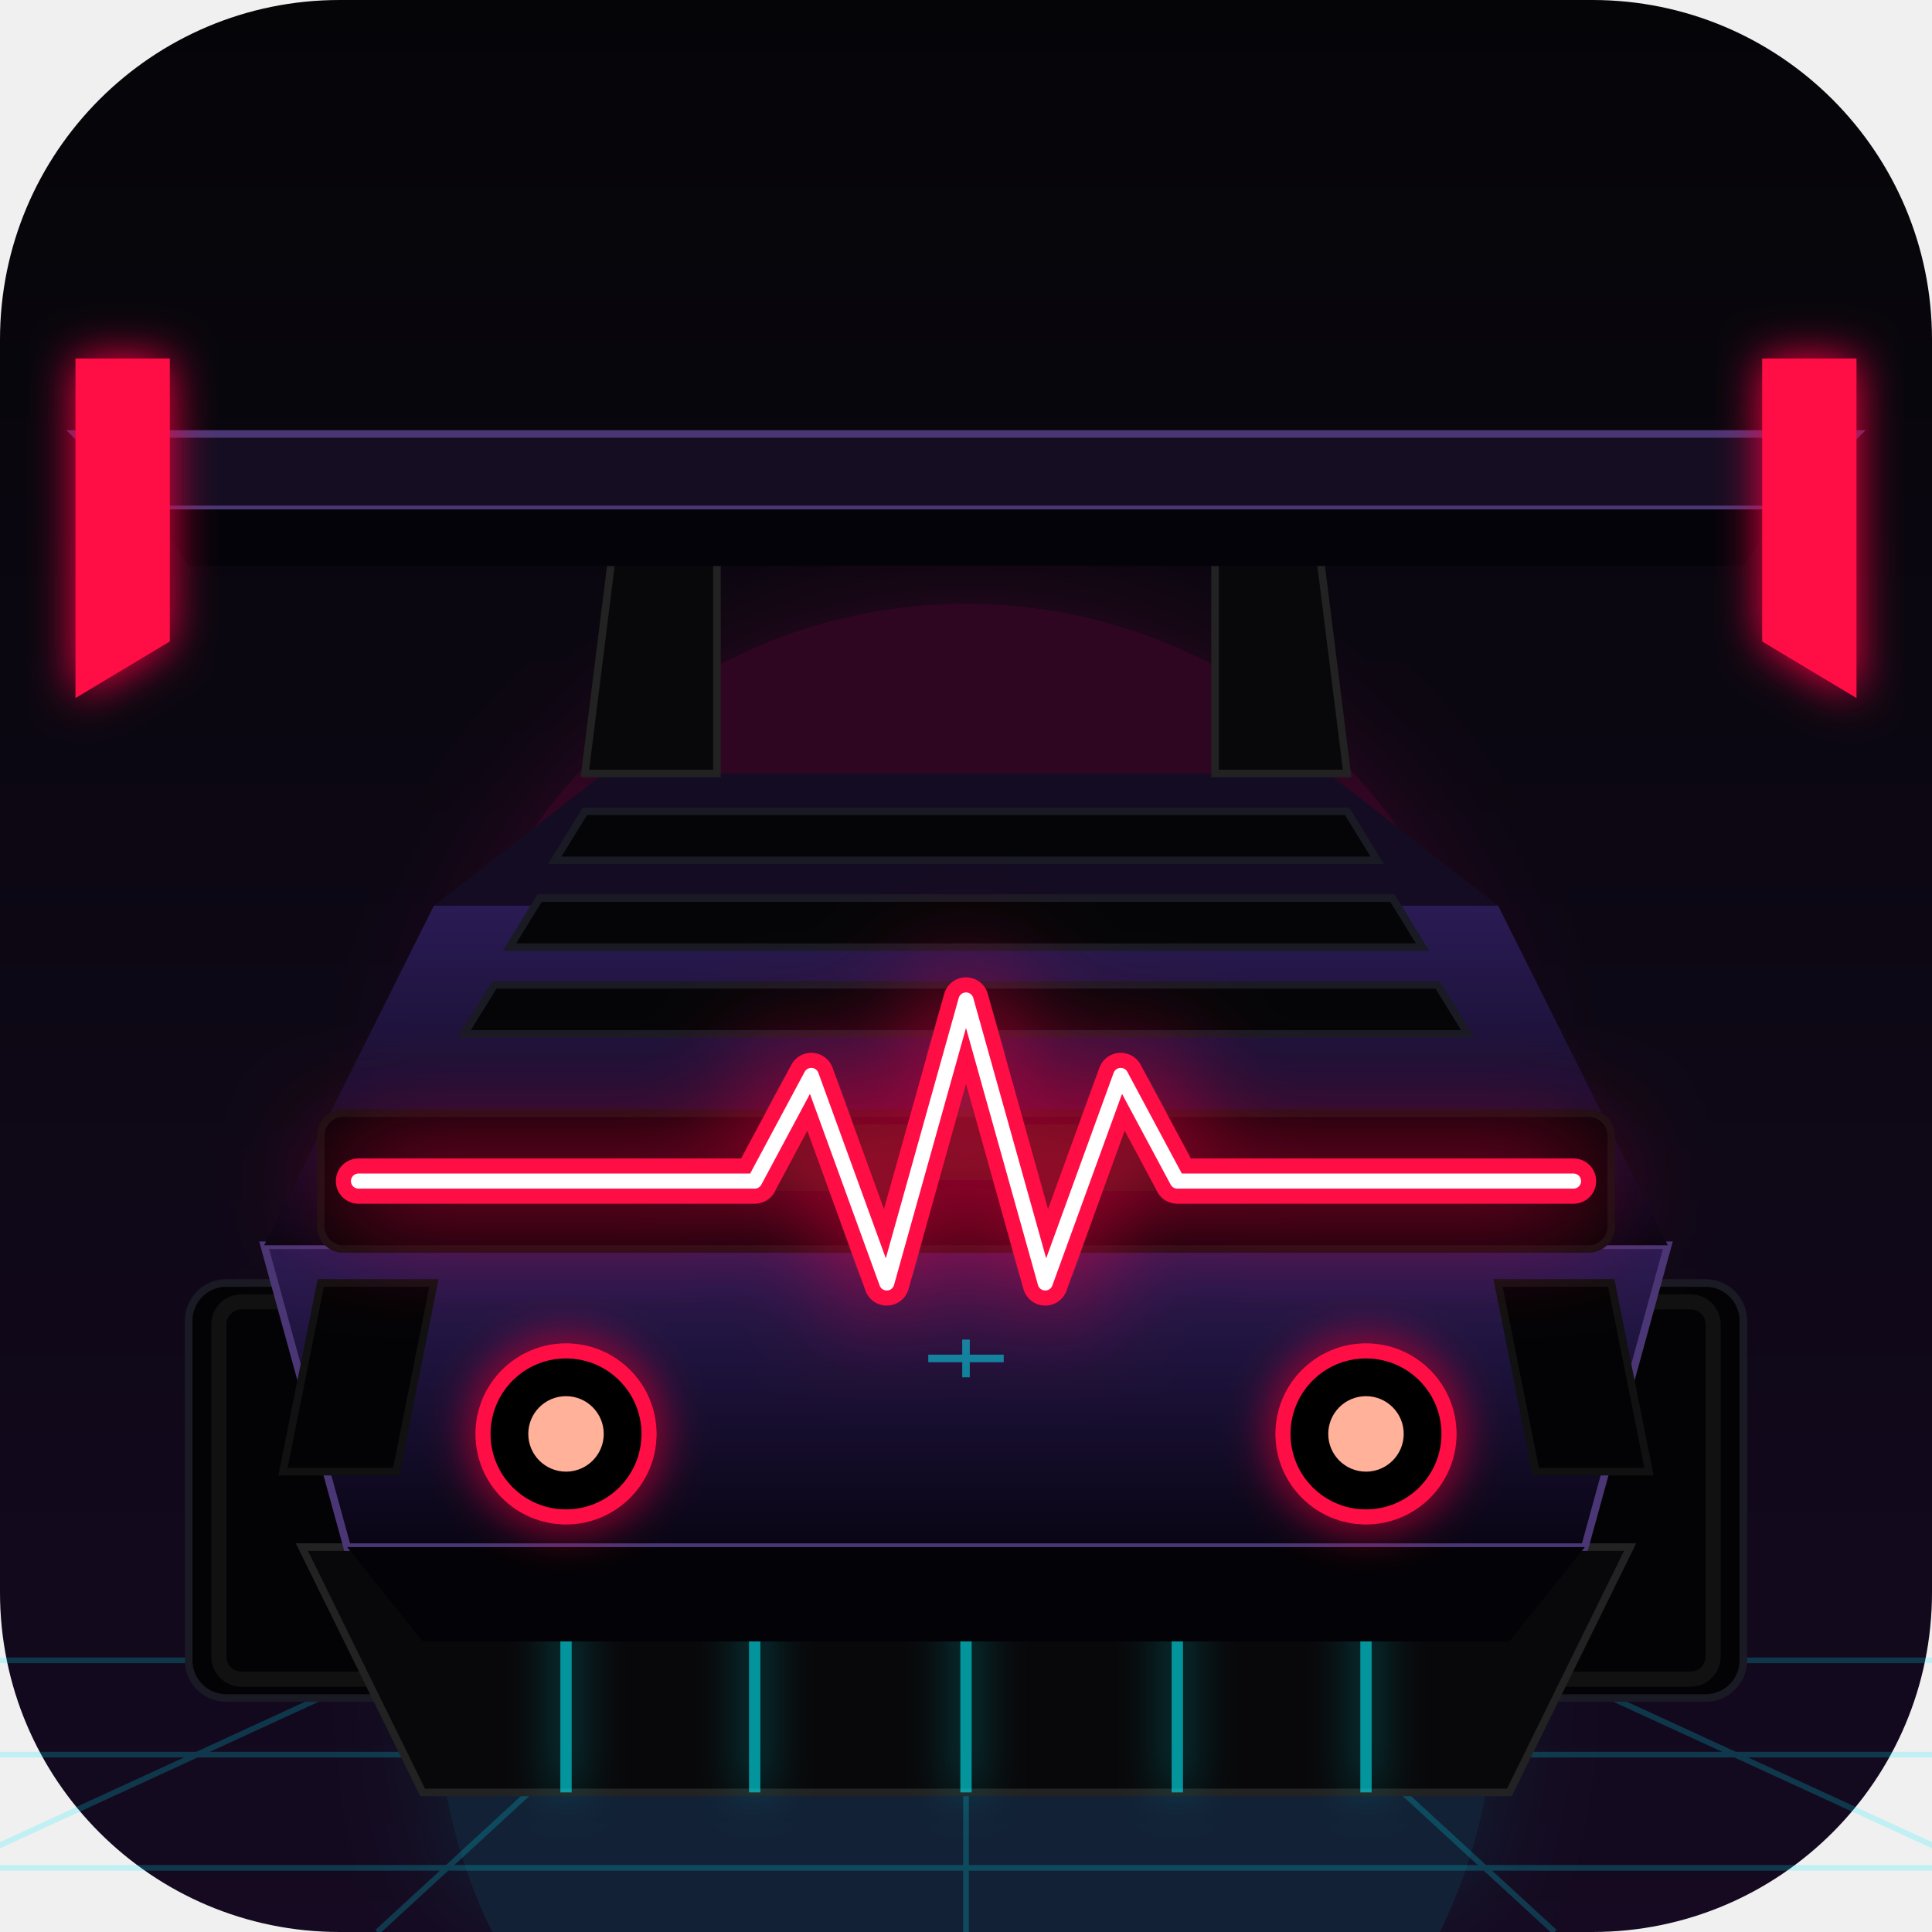
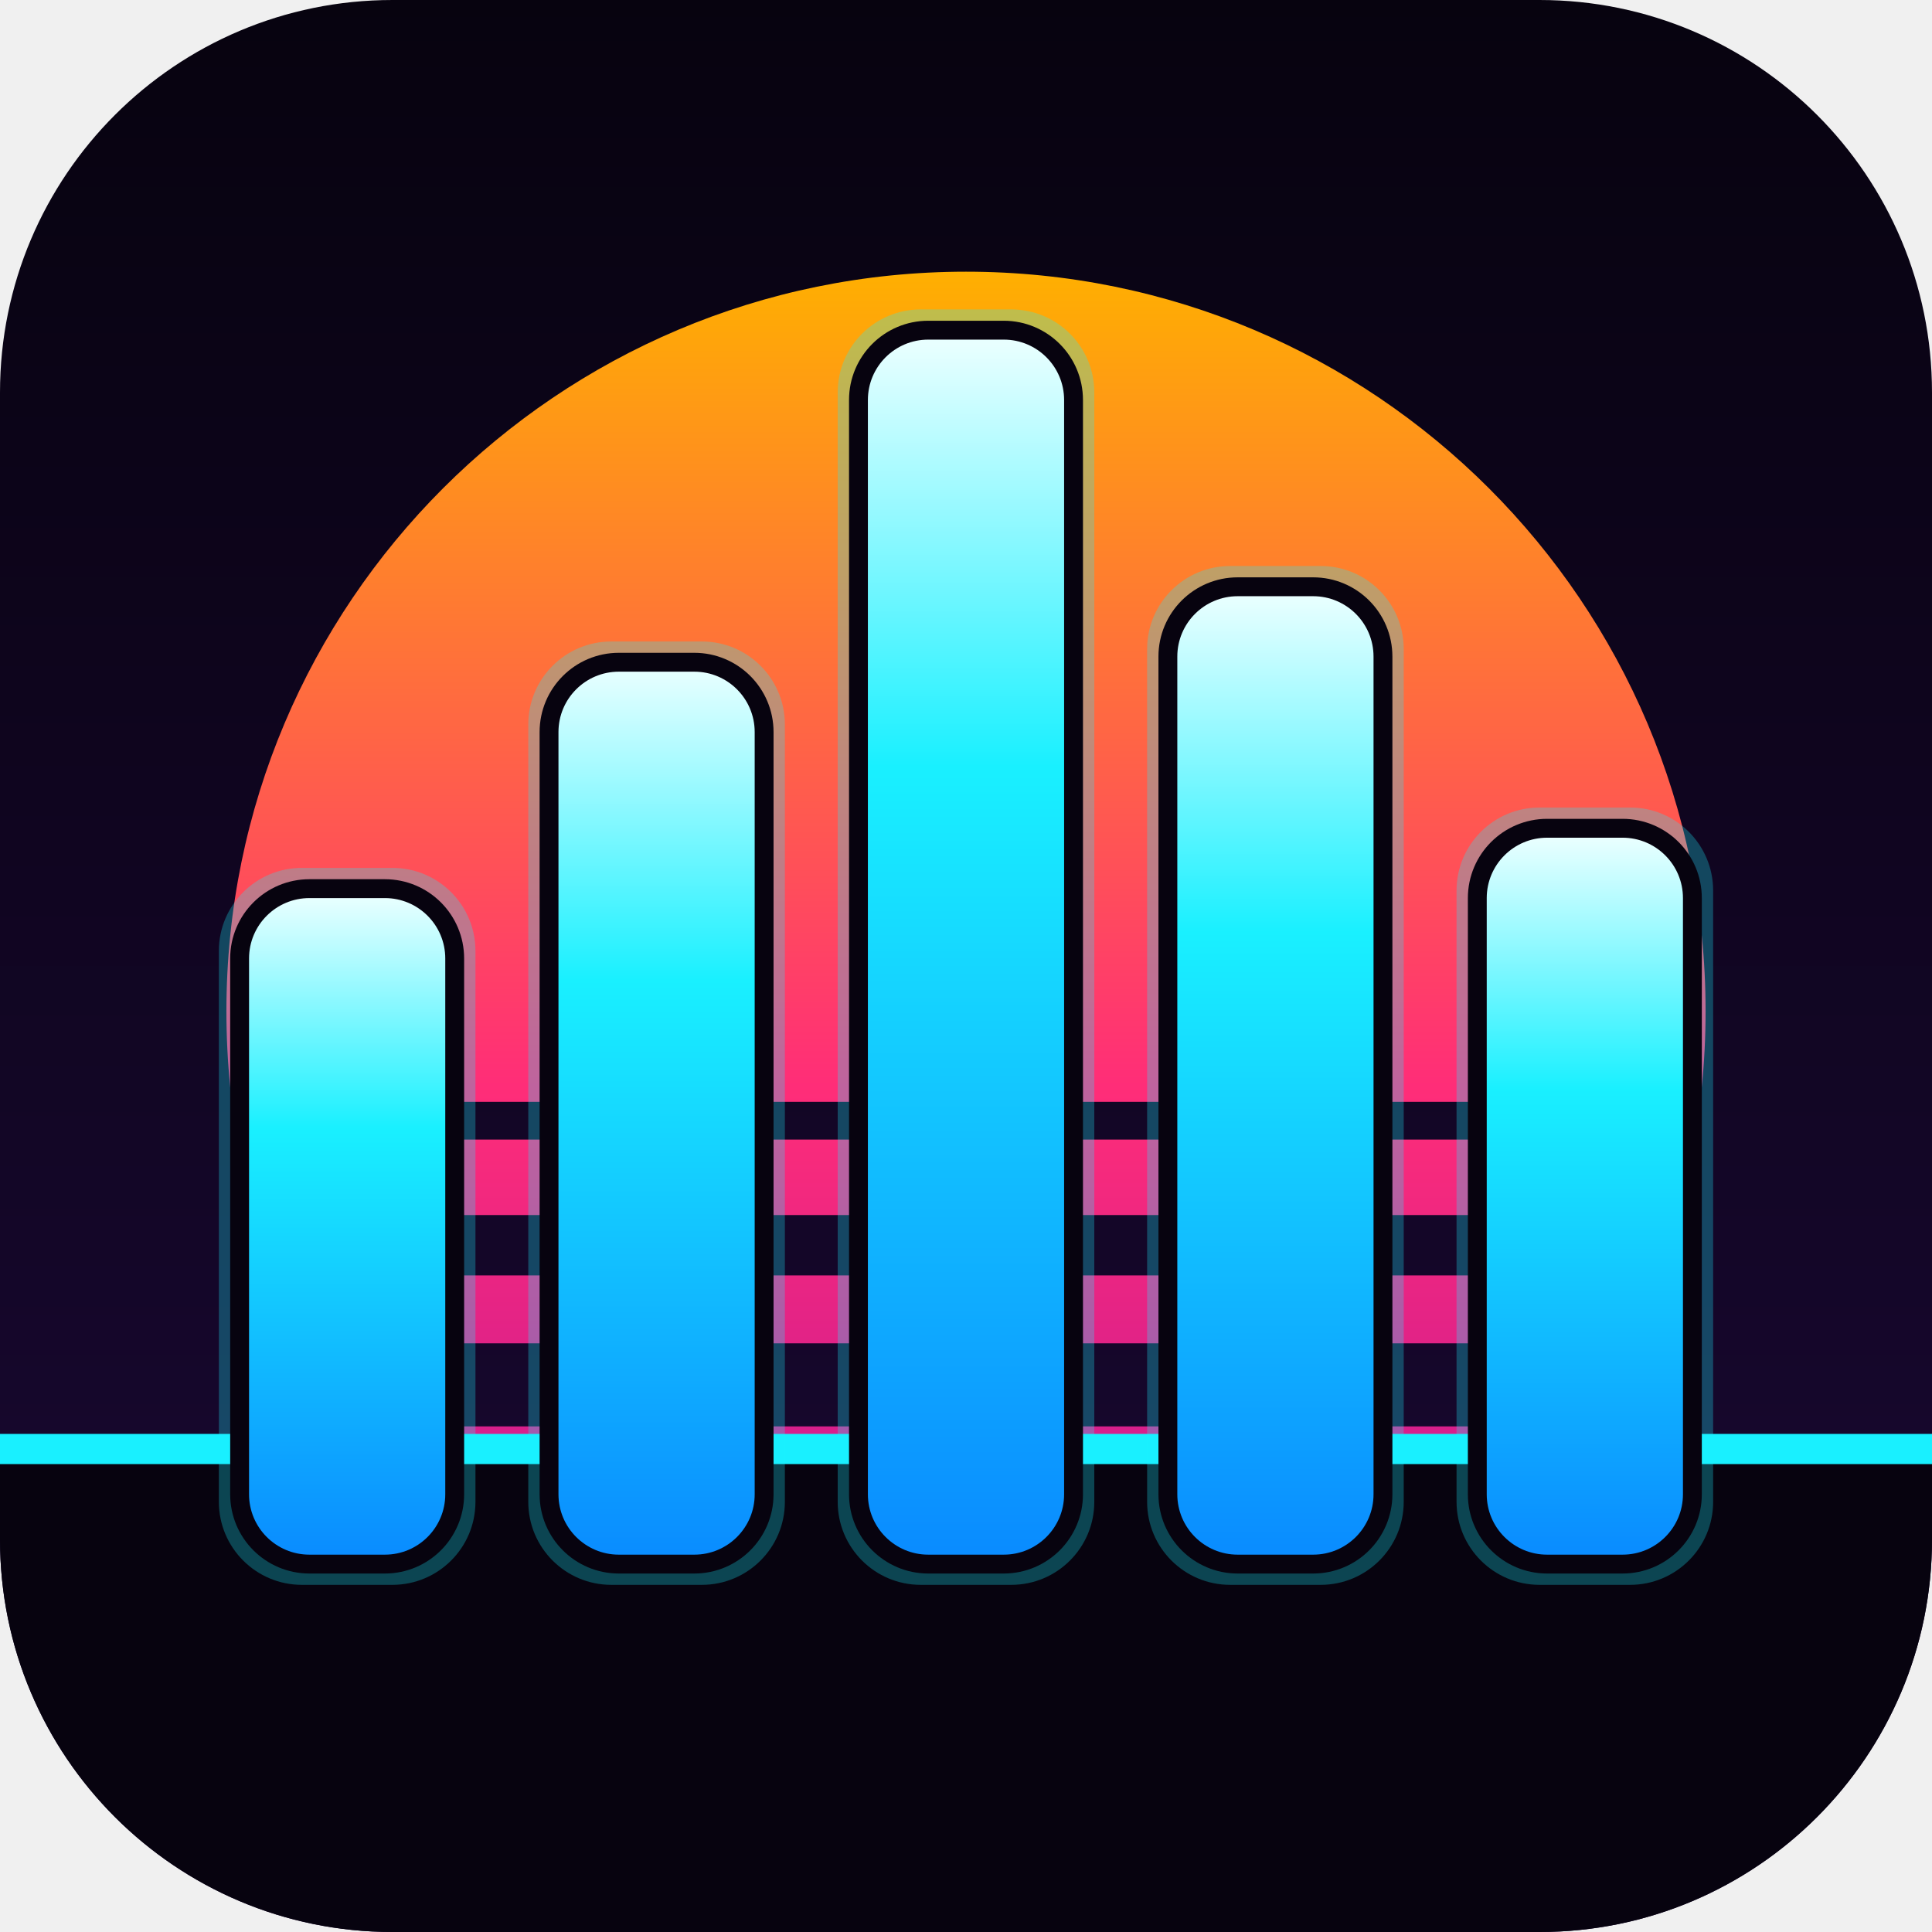
<svg xmlns="http://www.w3.org/2000/svg" viewBox="0 0 512 512" width="100%" height="100%">
  <defs>
-     <linearGradient id="bgGrad" x1="0" y1="0" x2="0" y2="1">
-       <stop offset="0%" stop-color="#050508" />
-       <stop offset="100%" stop-color="#150a21" />
+     <linearGradient id="bg" x1="0" y1="0" x2="0" y2="1">
+       <stop offset="0%" stop-color="#07030f" />
+       <stop offset="100%" stop-color="#1b0836" />
    </linearGradient>
-     <linearGradient id="carPaint" x1="0" y1="0" x2="0" y2="1">
-       <stop offset="0%" stop-color="#2a1b54" />
-       <stop offset="100%" stop-color="#090514" />
+     <linearGradient id="sun" x1="0" y1="0" x2="0" y2="1">
+       <stop offset="0%" stop-color="#ffb000" />
+       <stop offset="55%" stop-color="#ff2d78" />
+       <stop offset="100%" stop-color="#b3129e" />
    </linearGradient>
-     <linearGradient id="neonCyan" x1="0" y1="0" x2="1" y2="0">
-       <stop offset="0%" stop-color="#00f2fe" />
-       <stop offset="100%" stop-color="#4facfe" />
+     <linearGradient id="bar" x1="0" y1="0" x2="0" y2="1">
+       <stop offset="0%" stop-color="#e8ffff" />
+       <stop offset="35%" stop-color="#19f0ff" />
+       <stop offset="100%" stop-color="#0a8cff" />
    </linearGradient>
-     <linearGradient id="neonPink" x1="0" y1="0" x2="1" y2="0">
-       <stop offset="0%" stop-color="#ff0844" />
-       <stop offset="100%" stop-color="#ffb199" />
-     </linearGradient>
-     <filter id="glow" x="-50%" y="-50%" width="200%" height="200%">
-       <feGaussianBlur stdDeviation="6" result="blur" />
-       <feComposite in="SourceGraphic" in2="blur" operator="over" />
-     </filter>
-     <filter id="glowHeavy" x="-50%" y="-50%" width="200%" height="200%">
-       <feGaussianBlur stdDeviation="15" result="blur" />
-       <feComposite in="SourceGraphic" in2="blur" operator="over" />
-     </filter>
+     <mask id="slits">
+       <rect width="512" height="512" fill="#fff" />
+       <rect x="0" y="292" width="512" height="10" fill="#000" />
+       <rect x="0" y="322" width="512" height="16" fill="#000" />
+       <rect x="0" y="356" width="512" height="22" fill="#000" />
+     </mask>
+     <clipPath id="tile">
+       <rect width="512" height="512" rx="104" />
+     </clipPath>
  </defs>
-   <rect width="512" height="512" rx="90" fill="url(#bgGrad)" />
-   <circle cx="256" cy="300" r="140" fill="#ff007f" opacity="0.15" filter="url(#glowHeavy)" />
-   <circle cx="256" cy="450" r="140" fill="#00f2fe" opacity="0.10" filter="url(#glowHeavy)" />
-   <g stroke="#00f2fe" stroke-width="1.5" opacity="0.2">
-     <path d="M 0 440 L 512 440 M 0 465 L 512 465 M 0 495 L 512 495" />
-     <path d="M 256 420 L 256 512 M 200 420 L 100 512 M 312 420 L 412 512 M 150 420 L -50 512 M 362 420 L 562 512" />
+   <g clip-path="url(#tile)">
+     <rect width="512" height="512" fill="url(#bg)" />
+     <circle cx="256" cy="268" r="196" fill="url(#sun)" mask="url(#slits)" />
+     <rect x="0" y="384" width="512" height="128" fill="#07030f" />
+     <rect x="0" y="380" width="512" height="8" fill="#19f0ff" />
+     <g>
+       <g fill="#19f0ff" opacity="0.28">
+         <rect x="58" y="230" width="68" height="190" rx="22" />
+         <rect x="140" y="170" width="68" height="250" rx="22" />
+         <rect x="222" y="82" width="68" height="338" rx="22" />
+         <rect x="304" y="150" width="68" height="270" rx="22" />
+         <rect x="386" y="214" width="68" height="206" rx="22" />
+       </g>
+       <g fill="url(#bar)" stroke="#07030f" stroke-width="10" paint-order="stroke">
+         <rect x="66" y="238" width="52" height="174" rx="16" />
+         <rect x="148" y="178" width="52" height="234" rx="16" />
+         <rect x="230" y="90" width="52" height="322" rx="16" />
+         <rect x="312" y="158" width="52" height="254" rx="16" />
+         <rect x="394" y="222" width="52" height="190" rx="16" />
+       </g>
+     </g>
  </g>
-   <rect x="50" y="340" width="75" height="110" rx="10" fill="#030305" stroke="#1a1a24" stroke-width="2" />
-   <rect x="387" y="340" width="75" height="110" rx="10" fill="#030305" stroke="#1a1a24" stroke-width="2" />
-   <rect x="58" y="345" width="59" height="100" rx="6" fill="none" stroke="#111" stroke-width="4" />
-   <rect x="395" y="345" width="59" height="100" rx="6" fill="none" stroke="#111" stroke-width="4" />
-   <path d="M 80 410 L 432 410 L 400 475 L 112 475 Z" fill="#08080a" stroke="#222" stroke-width="2" />
-   <path d="M 150 410 L 150 475 M 200 410 L 200 475 M 256 410 L 256 475 M 312 410 L 312 475 M 362 410 L 362 475" stroke="#00f2fe" stroke-width="3" opacity="0.6" filter="url(#glow)" />
-   <path d="M 70 330 L 442 330 L 420 410 L 92 410 Z" fill="url(#carPaint)" stroke="#4a3675" stroke-width="2" />
-   <path d="M 92 410 L 420 410 L 400 435 L 112 435 Z" fill="#030206" />
-   <path d="M 70 330 L 115 240 L 397 240 L 442 330 Z" fill="url(#carPaint)" />
-   <path d="M 115 240 L 160 205 L 352 205 L 397 240 Z" fill="#130c22" />
-   <path d="M 85 340 L 115 340 L 105 390 L 75 390 Z" fill="#030305" stroke="#111" stroke-width="2" />
-   <path d="M 427 340 L 397 340 L 407 390 L 437 390 Z" fill="#030305" stroke="#111" stroke-width="2" />
-   <circle cx="150" cy="380" r="22" fill="#050505" stroke="#ff0844" stroke-width="4" filter="url(#glow)" />
-   <circle cx="150" cy="380" r="10" fill="#ffb199" />
-   <circle cx="362" cy="380" r="22" fill="#050505" stroke="#ff0844" stroke-width="4" filter="url(#glow)" />
-   <circle cx="362" cy="380" r="10" fill="#ffb199" />
-   <g fill="#050508" stroke="#1a1a24" stroke-width="2">
-     <path d="M 155 215 L 357 215 L 365 228 L 147 228 Z" />
-     <path d="M 143 238 L 369 238 L 377 251 L 135 251 Z" />
-     <path d="M 131 261 L 381 261 L 389 274 L 123 274 Z" />
-   </g>
-   <path d="M 190 205 L 190 125 L 165 125 L 155 205 Z" fill="#08080a" stroke="#222" stroke-width="2" />
-   <path d="M 322 205 L 322 125 L 347 125 L 357 205 Z" fill="#08080a" stroke="#222" stroke-width="2" />
-   <path d="M 20 115 L 492 115 L 472 135 L 40 135 Z" fill="#150d22" stroke="#4a3675" stroke-width="2" />
-   <path d="M 40 135 L 472 135 L 462 150 L 50 150 Z" fill="#05030a" />
-   <path d="M 20 95 L 45 95 L 45 170 L 20 185 Z" fill="#ff0844" filter="url(#glow)" />
-   <path d="M 492 95 L 467 95 L 467 170 L 492 185 Z" fill="#ff0844" filter="url(#glow)" />
-   <rect x="85" y="295" width="342" height="36" rx="6" fill="#030305" stroke="#111" stroke-width="2" />
-   <path d="M 95 313 L 200 313 L 215 285 L 235 340 L 256 265 L 277 340 L 297 285 L 312 313 L 417 313" fill="none" stroke="#ff0844" stroke-width="12" stroke-linecap="round" stroke-linejoin="round" filter="url(#glowHeavy)" />
-   <path d="M 95 313 L 200 313 L 215 285 L 235 340 L 256 265 L 277 340 L 297 285 L 312 313 L 417 313" fill="none" stroke="#ffffff" stroke-width="4" stroke-linecap="round" stroke-linejoin="round" />
-   <path d="M 246 360 L 266 360 M 256 355 L 256 365" stroke="#00f2fe" stroke-width="2" opacity="0.5" />
</svg>
